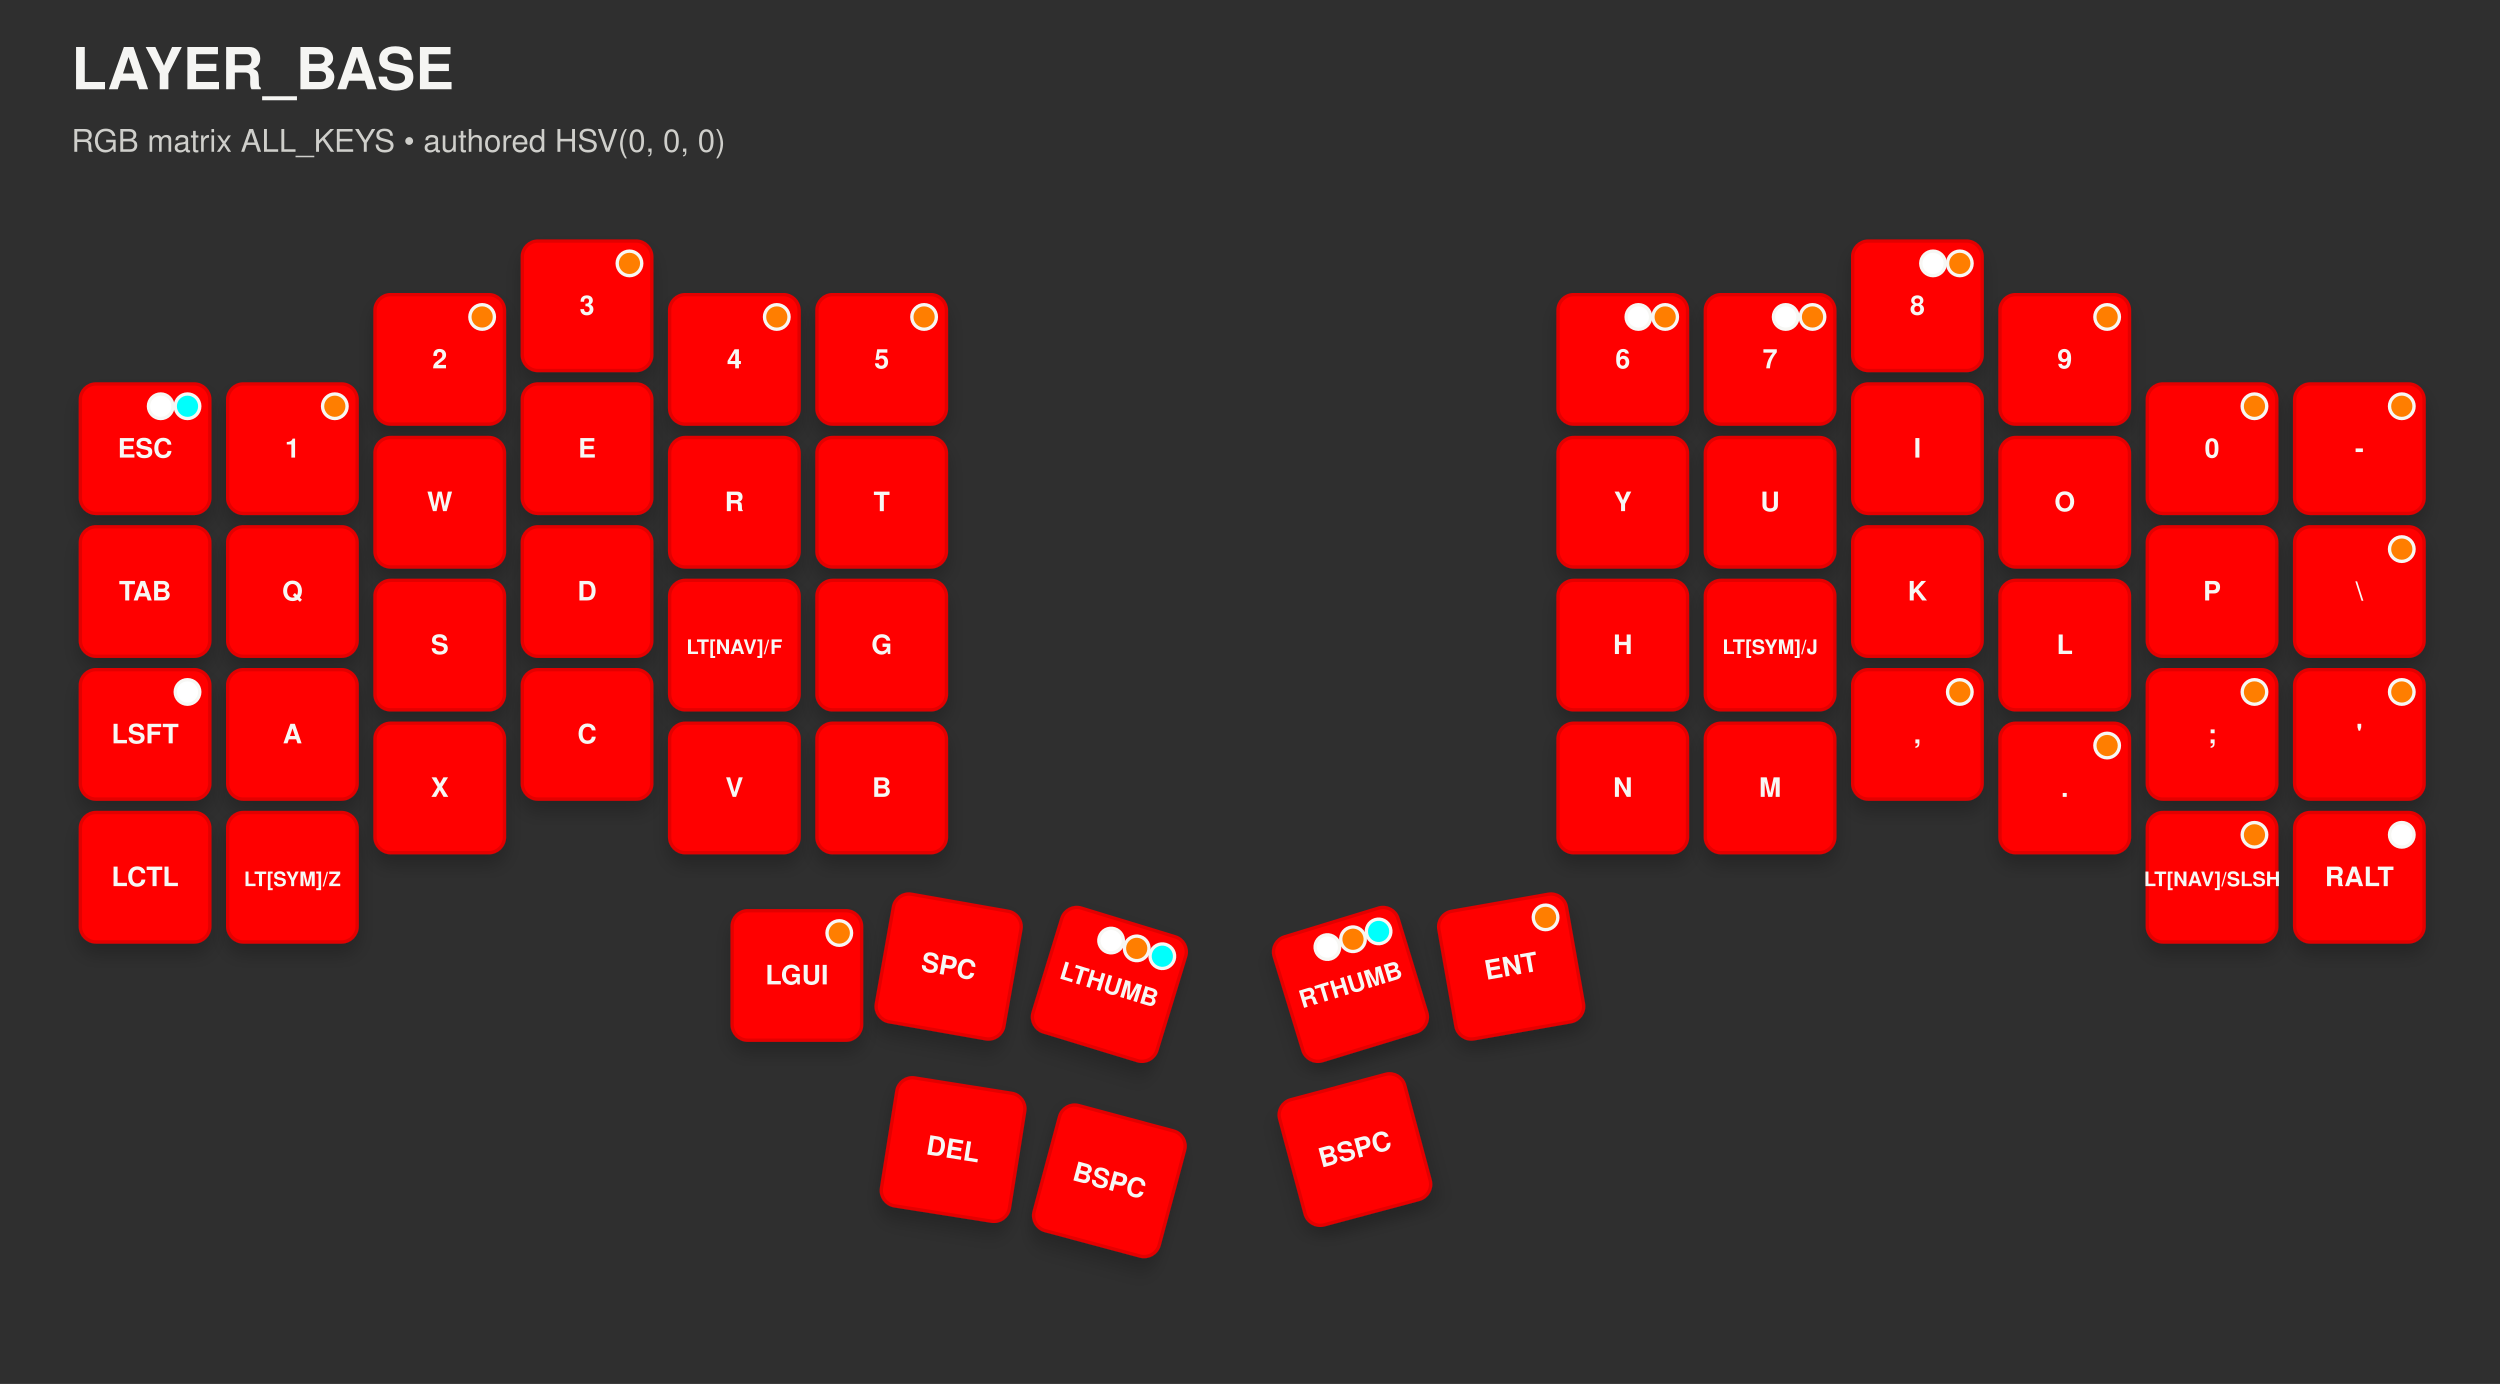
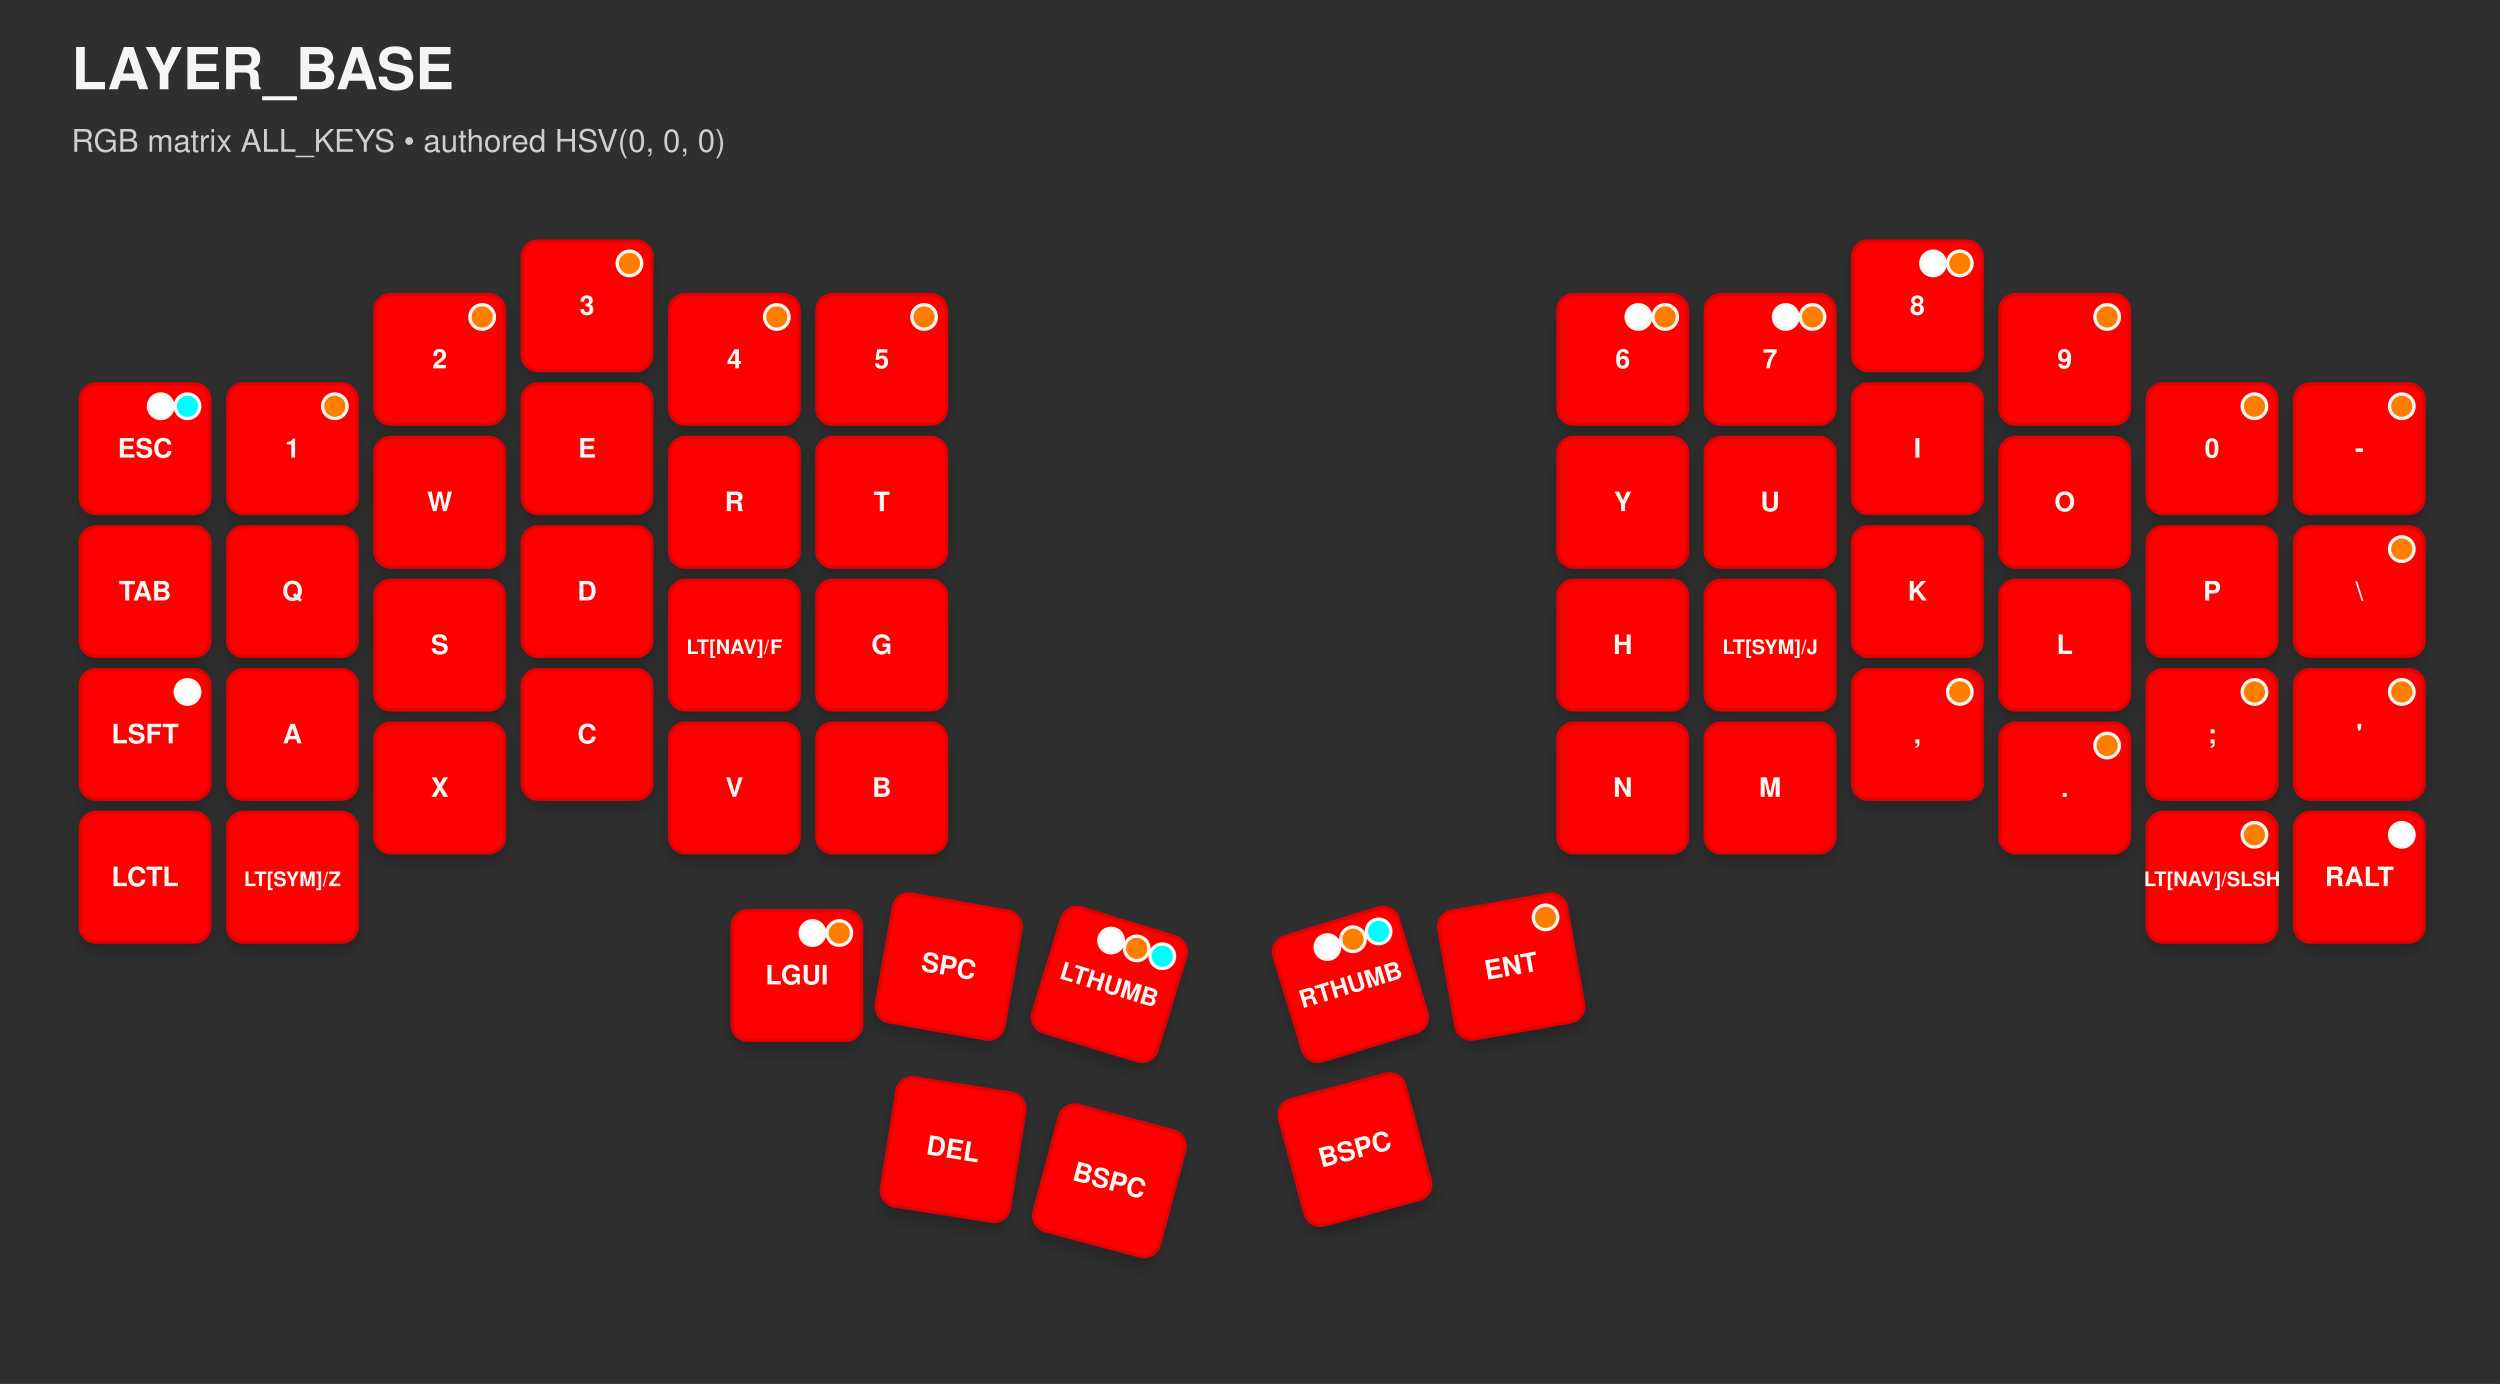
<svg xmlns="http://www.w3.org/2000/svg" width="1120" height="620" viewBox="0 0 1120 620" role="img" aria-labelledby="title desc">
  <defs>
    <filter id="shadow" x="-20%" y="-20%" width="140%" height="140%">
      <feDropShadow dx="0" dy="5" stdDeviation="4" flood-color="#000000" flood-opacity="0.22" />
    </filter>
  </defs>
  <rect width="1120" height="620" fill="#2f2f2f" />
  <text x="32" y="40" fill="#f5f5f3" font-size="26" font-family="Helvetica, Arial, sans-serif" font-weight="700">LAYER_BASE</text>
  <text x="32" y="68" fill="#cfcfcb" font-size="14" font-family="Helvetica, Arial, sans-serif">RGB matrix ALL_KEYS • authored HSV(0, 0, 0)</text>
  <g transform="rotate(0 65.0 201.0)">
    <rect x="36.0" y="172.0" width="58" height="58" rx="7" fill="#ff0000" stroke="#e30000" stroke-width="1.5" filter="url(#shadow)" />
    <text x="65.0" y="205.0" fill="#f7f7f4" fill-opacity="1.0" font-size="12" text-anchor="middle" font-family="Helvetica, Arial, sans-serif" font-weight="600">ESC</text>
    <circle cx="72.0" cy="182.0" r="5.5" fill="#ffffff" stroke="#f7f7f4" stroke-width="1.5" />
    <circle cx="84.0" cy="182.0" r="5.5" fill="#00fffc" stroke="#f7f7f4" stroke-width="1.5" />
  </g>
  <g transform="rotate(0 131.0 201.0)">
    <rect x="102.0" y="172.0" width="58" height="58" rx="7" fill="#ff0000" stroke="#e30000" stroke-width="1.5" filter="url(#shadow)" />
    <text x="131.0" y="205.0" fill="#f7f7f4" fill-opacity="1.0" font-size="12" text-anchor="middle" font-family="Helvetica, Arial, sans-serif" font-weight="600">1</text>
    <circle cx="150.0" cy="182.0" r="5.5" fill="#ff7e00" stroke="#f7f7f4" stroke-width="1.5" />
  </g>
  <g transform="rotate(0 197.0 161.0)">
    <rect x="168.0" y="132.0" width="58" height="58" rx="7" fill="#ff0000" stroke="#e30000" stroke-width="1.5" filter="url(#shadow)" />
    <text x="197.0" y="165.0" fill="#f7f7f4" fill-opacity="1.0" font-size="12" text-anchor="middle" font-family="Helvetica, Arial, sans-serif" font-weight="600">2</text>
    <circle cx="216.0" cy="142.0" r="5.5" fill="#ff7e00" stroke="#f7f7f4" stroke-width="1.5" />
  </g>
  <g transform="rotate(0 263.0 137.0)">
    <rect x="234.0" y="108.0" width="58" height="58" rx="7" fill="#ff0000" stroke="#e30000" stroke-width="1.5" filter="url(#shadow)" />
    <text x="263.0" y="141.0" fill="#f7f7f4" fill-opacity="1.0" font-size="12" text-anchor="middle" font-family="Helvetica, Arial, sans-serif" font-weight="600">3</text>
    <circle cx="282.0" cy="118.0" r="5.5" fill="#ff7e00" stroke="#f7f7f4" stroke-width="1.5" />
  </g>
  <g transform="rotate(0 329.0 161.0)">
    <rect x="300.0" y="132.0" width="58" height="58" rx="7" fill="#ff0000" stroke="#e30000" stroke-width="1.5" filter="url(#shadow)" />
    <text x="329.0" y="165.0" fill="#f7f7f4" fill-opacity="1.0" font-size="12" text-anchor="middle" font-family="Helvetica, Arial, sans-serif" font-weight="600">4</text>
    <circle cx="348.0" cy="142.0" r="5.5" fill="#ff7e00" stroke="#f7f7f4" stroke-width="1.5" />
  </g>
  <g transform="rotate(0 395.0 161.0)">
    <rect x="366.0" y="132.0" width="58" height="58" rx="7" fill="#ff0000" stroke="#e30000" stroke-width="1.5" filter="url(#shadow)" />
    <text x="395.0" y="165.0" fill="#f7f7f4" fill-opacity="1.0" font-size="12" text-anchor="middle" font-family="Helvetica, Arial, sans-serif" font-weight="600">5</text>
    <circle cx="414.0" cy="142.0" r="5.5" fill="#ff7e00" stroke="#f7f7f4" stroke-width="1.5" />
  </g>
  <g transform="rotate(0 727.0 161.0)">
    <rect x="698.0" y="132.0" width="58" height="58" rx="7" fill="#ff0000" stroke="#e30000" stroke-width="1.5" filter="url(#shadow)" />
    <text x="727.0" y="165.0" fill="#f7f7f4" fill-opacity="1.0" font-size="12" text-anchor="middle" font-family="Helvetica, Arial, sans-serif" font-weight="600">6</text>
    <circle cx="734.0" cy="142.0" r="5.5" fill="#ffffff" stroke="#f7f7f4" stroke-width="1.5" />
    <circle cx="746.0" cy="142.0" r="5.5" fill="#ff7e00" stroke="#f7f7f4" stroke-width="1.5" />
  </g>
  <g transform="rotate(0 793.0 161.0)">
    <rect x="764.0" y="132.0" width="58" height="58" rx="7" fill="#ff0000" stroke="#e30000" stroke-width="1.5" filter="url(#shadow)" />
    <text x="793.0" y="165.0" fill="#f7f7f4" fill-opacity="1.0" font-size="12" text-anchor="middle" font-family="Helvetica, Arial, sans-serif" font-weight="600">7</text>
    <circle cx="800.0" cy="142.0" r="5.5" fill="#ffffff" stroke="#f7f7f4" stroke-width="1.5" />
    <circle cx="812.0" cy="142.0" r="5.5" fill="#ff7e00" stroke="#f7f7f4" stroke-width="1.5" />
  </g>
  <g transform="rotate(0 859.0 137.0)">
    <rect x="830.0" y="108.0" width="58" height="58" rx="7" fill="#ff0000" stroke="#e30000" stroke-width="1.5" filter="url(#shadow)" />
    <text x="859.0" y="141.0" fill="#f7f7f4" fill-opacity="1.0" font-size="12" text-anchor="middle" font-family="Helvetica, Arial, sans-serif" font-weight="600">8</text>
    <circle cx="866.0" cy="118.0" r="5.5" fill="#ffffff" stroke="#f7f7f4" stroke-width="1.5" />
    <circle cx="878.0" cy="118.0" r="5.5" fill="#ff7e00" stroke="#f7f7f4" stroke-width="1.5" />
  </g>
  <g transform="rotate(0 925.0 161.0)">
    <rect x="896.0" y="132.0" width="58" height="58" rx="7" fill="#ff0000" stroke="#e30000" stroke-width="1.5" filter="url(#shadow)" />
    <text x="925.0" y="165.0" fill="#f7f7f4" fill-opacity="1.0" font-size="12" text-anchor="middle" font-family="Helvetica, Arial, sans-serif" font-weight="600">9</text>
    <circle cx="944.0" cy="142.0" r="5.5" fill="#ff7e00" stroke="#f7f7f4" stroke-width="1.5" />
  </g>
  <g transform="rotate(0 991.0 201.0)">
    <rect x="962.0" y="172.0" width="58" height="58" rx="7" fill="#ff0000" stroke="#e30000" stroke-width="1.5" filter="url(#shadow)" />
    <text x="991.0" y="205.0" fill="#f7f7f4" fill-opacity="1.0" font-size="12" text-anchor="middle" font-family="Helvetica, Arial, sans-serif" font-weight="600">0</text>
    <circle cx="1010.0" cy="182.0" r="5.5" fill="#ff7e00" stroke="#f7f7f4" stroke-width="1.5" />
  </g>
  <g transform="rotate(0 1057.0 201.0)">
    <rect x="1028.0" y="172.0" width="58" height="58" rx="7" fill="#ff0000" stroke="#e30000" stroke-width="1.5" filter="url(#shadow)" />
    <text x="1057.0" y="205.0" fill="#f7f7f4" fill-opacity="1.0" font-size="12" text-anchor="middle" font-family="Helvetica, Arial, sans-serif" font-weight="600">-</text>
    <circle cx="1076.0" cy="182.0" r="5.5" fill="#ff7e00" stroke="#f7f7f4" stroke-width="1.5" />
  </g>
  <g transform="rotate(0 65.0 265.0)">
    <rect x="36.0" y="236.0" width="58" height="58" rx="7" fill="#ff0000" stroke="#e30000" stroke-width="1.5" filter="url(#shadow)" />
    <text x="65.0" y="269.0" fill="#f7f7f4" fill-opacity="1.0" font-size="12" text-anchor="middle" font-family="Helvetica, Arial, sans-serif" font-weight="600">TAB</text>
  </g>
  <g transform="rotate(0 131.0 265.0)">
    <rect x="102.0" y="236.0" width="58" height="58" rx="7" fill="#ff0000" stroke="#e30000" stroke-width="1.5" filter="url(#shadow)" />
    <text x="131.0" y="269.0" fill="#f7f7f4" fill-opacity="1.0" font-size="12" text-anchor="middle" font-family="Helvetica, Arial, sans-serif" font-weight="600">Q</text>
  </g>
  <g transform="rotate(0 197.0 225.0)">
    <rect x="168.0" y="196.0" width="58" height="58" rx="7" fill="#ff0000" stroke="#e30000" stroke-width="1.5" filter="url(#shadow)" />
    <text x="197.0" y="229.0" fill="#f7f7f4" fill-opacity="1.0" font-size="12" text-anchor="middle" font-family="Helvetica, Arial, sans-serif" font-weight="600">W</text>
  </g>
  <g transform="rotate(0 263.0 201.0)">
    <rect x="234.0" y="172.0" width="58" height="58" rx="7" fill="#ff0000" stroke="#e30000" stroke-width="1.5" filter="url(#shadow)" />
    <text x="263.0" y="205.0" fill="#f7f7f4" fill-opacity="1.0" font-size="12" text-anchor="middle" font-family="Helvetica, Arial, sans-serif" font-weight="600">E</text>
  </g>
  <g transform="rotate(0 329.0 225.0)">
    <rect x="300.0" y="196.0" width="58" height="58" rx="7" fill="#ff0000" stroke="#e30000" stroke-width="1.5" filter="url(#shadow)" />
    <text x="329.0" y="229.0" fill="#f7f7f4" fill-opacity="1.0" font-size="12" text-anchor="middle" font-family="Helvetica, Arial, sans-serif" font-weight="600">R</text>
  </g>
  <g transform="rotate(0 395.0 225.0)">
    <rect x="366.0" y="196.0" width="58" height="58" rx="7" fill="#ff0000" stroke="#e30000" stroke-width="1.5" filter="url(#shadow)" />
    <text x="395.0" y="229.0" fill="#f7f7f4" fill-opacity="1.0" font-size="12" text-anchor="middle" font-family="Helvetica, Arial, sans-serif" font-weight="600">T</text>
  </g>
  <g transform="rotate(0 727.0 225.0)">
    <rect x="698.0" y="196.0" width="58" height="58" rx="7" fill="#ff0000" stroke="#e30000" stroke-width="1.5" filter="url(#shadow)" />
    <text x="727.0" y="229.0" fill="#f7f7f4" fill-opacity="1.0" font-size="12" text-anchor="middle" font-family="Helvetica, Arial, sans-serif" font-weight="600">Y</text>
  </g>
  <g transform="rotate(0 793.0 225.0)">
    <rect x="764.0" y="196.0" width="58" height="58" rx="7" fill="#ff0000" stroke="#e30000" stroke-width="1.5" filter="url(#shadow)" />
    <text x="793.0" y="229.0" fill="#f7f7f4" fill-opacity="1.0" font-size="12" text-anchor="middle" font-family="Helvetica, Arial, sans-serif" font-weight="600">U</text>
  </g>
  <g transform="rotate(0 859.0 201.0)">
    <rect x="830.0" y="172.0" width="58" height="58" rx="7" fill="#ff0000" stroke="#e30000" stroke-width="1.5" filter="url(#shadow)" />
    <text x="859.0" y="205.0" fill="#f7f7f4" fill-opacity="1.0" font-size="12" text-anchor="middle" font-family="Helvetica, Arial, sans-serif" font-weight="600">I</text>
  </g>
  <g transform="rotate(0 925.0 225.0)">
    <rect x="896.0" y="196.0" width="58" height="58" rx="7" fill="#ff0000" stroke="#e30000" stroke-width="1.5" filter="url(#shadow)" />
    <text x="925.0" y="229.0" fill="#f7f7f4" fill-opacity="1.0" font-size="12" text-anchor="middle" font-family="Helvetica, Arial, sans-serif" font-weight="600">O</text>
  </g>
  <g transform="rotate(0 991.0 265.0)">
    <rect x="962.0" y="236.0" width="58" height="58" rx="7" fill="#ff0000" stroke="#e30000" stroke-width="1.5" filter="url(#shadow)" />
    <text x="991.0" y="269.0" fill="#f7f7f4" fill-opacity="1.0" font-size="12" text-anchor="middle" font-family="Helvetica, Arial, sans-serif" font-weight="600">P</text>
  </g>
  <g transform="rotate(0 1057.0 265.0)">
    <rect x="1028.0" y="236.0" width="58" height="58" rx="7" fill="#ff0000" stroke="#e30000" stroke-width="1.5" filter="url(#shadow)" />
    <text x="1057.0" y="269.0" fill="#f7f7f4" fill-opacity="1.0" font-size="12" text-anchor="middle" font-family="Helvetica, Arial, sans-serif" font-weight="600">\</text>
    <circle cx="1076.0" cy="246.0" r="5.5" fill="#ff7e00" stroke="#f7f7f4" stroke-width="1.5" />
  </g>
  <g transform="rotate(0 65.0 329.0)">
    <rect x="36.0" y="300.0" width="58" height="58" rx="7" fill="#ff0000" stroke="#e30000" stroke-width="1.5" filter="url(#shadow)" />
    <text x="65.0" y="333.0" fill="#f7f7f4" fill-opacity="1.0" font-size="12" text-anchor="middle" font-family="Helvetica, Arial, sans-serif" font-weight="600">LSFT</text>
    <circle cx="84.0" cy="310.0" r="5.5" fill="#ffffff" stroke="#f7f7f4" stroke-width="1.5" />
  </g>
  <g transform="rotate(0 131.0 329.0)">
    <rect x="102.0" y="300.0" width="58" height="58" rx="7" fill="#ff0000" stroke="#e30000" stroke-width="1.5" filter="url(#shadow)" />
    <text x="131.0" y="333.0" fill="#f7f7f4" fill-opacity="1.0" font-size="12" text-anchor="middle" font-family="Helvetica, Arial, sans-serif" font-weight="600">A</text>
  </g>
  <g transform="rotate(0 197.0 289.0)">
    <rect x="168.0" y="260.0" width="58" height="58" rx="7" fill="#ff0000" stroke="#e30000" stroke-width="1.5" filter="url(#shadow)" />
    <text x="197.0" y="293.0" fill="#f7f7f4" fill-opacity="1.0" font-size="12" text-anchor="middle" font-family="Helvetica, Arial, sans-serif" font-weight="600">S</text>
  </g>
  <g transform="rotate(0 263.0 265.0)">
    <rect x="234.0" y="236.0" width="58" height="58" rx="7" fill="#ff0000" stroke="#e30000" stroke-width="1.5" filter="url(#shadow)" />
    <text x="263.0" y="269.0" fill="#f7f7f4" fill-opacity="1.0" font-size="12" text-anchor="middle" font-family="Helvetica, Arial, sans-serif" font-weight="600">D</text>
  </g>
  <g transform="rotate(0 329.0 289.0)">
    <rect x="300.0" y="260.0" width="58" height="58" rx="7" fill="#ff0000" stroke="#e30000" stroke-width="1.5" filter="url(#shadow)" />
    <text x="329.0" y="293.0" fill="#f7f7f4" fill-opacity="1.0" font-size="9" text-anchor="middle" font-family="Helvetica, Arial, sans-serif" font-weight="600">LT[NAV]/F</text>
  </g>
  <g transform="rotate(0 395.0 289.0)">
    <rect x="366.0" y="260.0" width="58" height="58" rx="7" fill="#ff0000" stroke="#e30000" stroke-width="1.5" filter="url(#shadow)" />
    <text x="395.0" y="293.0" fill="#f7f7f4" fill-opacity="1.0" font-size="12" text-anchor="middle" font-family="Helvetica, Arial, sans-serif" font-weight="600">G</text>
  </g>
  <g transform="rotate(0 727.0 289.0)">
    <rect x="698.0" y="260.0" width="58" height="58" rx="7" fill="#ff0000" stroke="#e30000" stroke-width="1.5" filter="url(#shadow)" />
    <text x="727.0" y="293.0" fill="#f7f7f4" fill-opacity="1.0" font-size="12" text-anchor="middle" font-family="Helvetica, Arial, sans-serif" font-weight="600">H</text>
  </g>
  <g transform="rotate(0 793.0 289.0)">
    <rect x="764.0" y="260.0" width="58" height="58" rx="7" fill="#ff0000" stroke="#e30000" stroke-width="1.5" filter="url(#shadow)" />
    <text x="793.0" y="293.0" fill="#f7f7f4" fill-opacity="1.0" font-size="9" text-anchor="middle" font-family="Helvetica, Arial, sans-serif" font-weight="600">LT[SYM]/J</text>
  </g>
  <g transform="rotate(0 859.0 265.0)">
    <rect x="830.0" y="236.0" width="58" height="58" rx="7" fill="#ff0000" stroke="#e30000" stroke-width="1.5" filter="url(#shadow)" />
    <text x="859.0" y="269.0" fill="#f7f7f4" fill-opacity="1.0" font-size="12" text-anchor="middle" font-family="Helvetica, Arial, sans-serif" font-weight="600">K</text>
  </g>
  <g transform="rotate(0 925.0 289.0)">
    <rect x="896.0" y="260.0" width="58" height="58" rx="7" fill="#ff0000" stroke="#e30000" stroke-width="1.5" filter="url(#shadow)" />
    <text x="925.0" y="293.0" fill="#f7f7f4" fill-opacity="1.0" font-size="12" text-anchor="middle" font-family="Helvetica, Arial, sans-serif" font-weight="600">L</text>
  </g>
  <g transform="rotate(0 991.0 329.0)">
    <rect x="962.0" y="300.0" width="58" height="58" rx="7" fill="#ff0000" stroke="#e30000" stroke-width="1.5" filter="url(#shadow)" />
    <text x="991.0" y="333.0" fill="#f7f7f4" fill-opacity="1.0" font-size="12" text-anchor="middle" font-family="Helvetica, Arial, sans-serif" font-weight="600">;</text>
    <circle cx="1010.0" cy="310.0" r="5.5" fill="#ff7e00" stroke="#f7f7f4" stroke-width="1.5" />
  </g>
  <g transform="rotate(0 1057.0 329.0)">
    <rect x="1028.0" y="300.0" width="58" height="58" rx="7" fill="#ff0000" stroke="#e30000" stroke-width="1.5" filter="url(#shadow)" />
    <text x="1057.0" y="333.0" fill="#f7f7f4" fill-opacity="1.0" font-size="12" text-anchor="middle" font-family="Helvetica, Arial, sans-serif" font-weight="600">'</text>
    <circle cx="1076.0" cy="310.0" r="5.5" fill="#ff7e00" stroke="#f7f7f4" stroke-width="1.5" />
  </g>
  <g transform="rotate(0 65.0 393.0)">
    <rect x="36.0" y="364.0" width="58" height="58" rx="7" fill="#ff0000" stroke="#e30000" stroke-width="1.5" filter="url(#shadow)" />
    <text x="65.0" y="397.0" fill="#f7f7f4" fill-opacity="1.0" font-size="12" text-anchor="middle" font-family="Helvetica, Arial, sans-serif" font-weight="600">LCTL</text>
  </g>
  <g transform="rotate(0 131.0 393.0)">
    <rect x="102.0" y="364.0" width="58" height="58" rx="7" fill="#ff0000" stroke="#e30000" stroke-width="1.5" filter="url(#shadow)" />
    <text x="131.0" y="397.0" fill="#f7f7f4" fill-opacity="1.0" font-size="9" text-anchor="middle" font-family="Helvetica, Arial, sans-serif" font-weight="600">LT[SYM]/Z</text>
  </g>
  <g transform="rotate(0 197.0 353.0)">
    <rect x="168.0" y="324.0" width="58" height="58" rx="7" fill="#ff0000" stroke="#e30000" stroke-width="1.5" filter="url(#shadow)" />
    <text x="197.0" y="357.0" fill="#f7f7f4" fill-opacity="1.0" font-size="12" text-anchor="middle" font-family="Helvetica, Arial, sans-serif" font-weight="600">X</text>
  </g>
  <g transform="rotate(0 263.0 329.0)">
    <rect x="234.0" y="300.0" width="58" height="58" rx="7" fill="#ff0000" stroke="#e30000" stroke-width="1.5" filter="url(#shadow)" />
    <text x="263.0" y="333.0" fill="#f7f7f4" fill-opacity="1.0" font-size="12" text-anchor="middle" font-family="Helvetica, Arial, sans-serif" font-weight="600">C</text>
  </g>
  <g transform="rotate(0 329.0 353.0)">
    <rect x="300.0" y="324.0" width="58" height="58" rx="7" fill="#ff0000" stroke="#e30000" stroke-width="1.5" filter="url(#shadow)" />
    <text x="329.0" y="357.0" fill="#f7f7f4" fill-opacity="1.0" font-size="12" text-anchor="middle" font-family="Helvetica, Arial, sans-serif" font-weight="600">V</text>
  </g>
  <g transform="rotate(0 395.0 353.0)">
    <rect x="366.0" y="324.0" width="58" height="58" rx="7" fill="#ff0000" stroke="#e30000" stroke-width="1.5" filter="url(#shadow)" />
    <text x="395.0" y="357.0" fill="#f7f7f4" fill-opacity="1.0" font-size="12" text-anchor="middle" font-family="Helvetica, Arial, sans-serif" font-weight="600">B</text>
  </g>
  <g transform="rotate(0 727.0 353.0)">
    <rect x="698.0" y="324.0" width="58" height="58" rx="7" fill="#ff0000" stroke="#e30000" stroke-width="1.5" filter="url(#shadow)" />
    <text x="727.0" y="357.0" fill="#f7f7f4" fill-opacity="1.0" font-size="12" text-anchor="middle" font-family="Helvetica, Arial, sans-serif" font-weight="600">N</text>
  </g>
  <g transform="rotate(0 793.0 353.0)">
    <rect x="764.0" y="324.0" width="58" height="58" rx="7" fill="#ff0000" stroke="#e30000" stroke-width="1.5" filter="url(#shadow)" />
    <text x="793.0" y="357.0" fill="#f7f7f4" fill-opacity="1.0" font-size="12" text-anchor="middle" font-family="Helvetica, Arial, sans-serif" font-weight="600">M</text>
  </g>
  <g transform="rotate(0 859.0 329.0)">
    <rect x="830.0" y="300.0" width="58" height="58" rx="7" fill="#ff0000" stroke="#e30000" stroke-width="1.5" filter="url(#shadow)" />
    <text x="859.0" y="333.0" fill="#f7f7f4" fill-opacity="1.0" font-size="12" text-anchor="middle" font-family="Helvetica, Arial, sans-serif" font-weight="600">,</text>
    <circle cx="878.0" cy="310.0" r="5.5" fill="#ff7e00" stroke="#f7f7f4" stroke-width="1.5" />
  </g>
  <g transform="rotate(0 925.0 353.0)">
    <rect x="896.0" y="324.0" width="58" height="58" rx="7" fill="#ff0000" stroke="#e30000" stroke-width="1.5" filter="url(#shadow)" />
    <text x="925.0" y="357.0" fill="#f7f7f4" fill-opacity="1.0" font-size="12" text-anchor="middle" font-family="Helvetica, Arial, sans-serif" font-weight="600">.</text>
    <circle cx="944.0" cy="334.0" r="5.5" fill="#ff7e00" stroke="#f7f7f4" stroke-width="1.5" />
  </g>
  <g transform="rotate(0 991.0 393.0)">
    <rect x="962.0" y="364.0" width="58" height="58" rx="7" fill="#ff0000" stroke="#e30000" stroke-width="1.5" filter="url(#shadow)" />
    <text x="991.0" y="397.0" fill="#f7f7f4" fill-opacity="1.0" font-size="9" text-anchor="middle" font-family="Helvetica, Arial, sans-serif" font-weight="600">LT[NAV]/SLSH</text>
    <circle cx="1010.0" cy="374.0" r="5.5" fill="#ff7e00" stroke="#f7f7f4" stroke-width="1.5" />
  </g>
  <g transform="rotate(0 1057.0 393.0)">
    <rect x="1028.0" y="364.0" width="58" height="58" rx="7" fill="#ff0000" stroke="#e30000" stroke-width="1.5" filter="url(#shadow)" />
    <text x="1057.0" y="397.0" fill="#f7f7f4" fill-opacity="1.0" font-size="12" text-anchor="middle" font-family="Helvetica, Arial, sans-serif" font-weight="600">RALT</text>
    <circle cx="1076.0" cy="374.0" r="5.5" fill="#ffffff" stroke="#f7f7f4" stroke-width="1.5" />
  </g>
  <g transform="rotate(0 357.0 437.0)">
    <rect x="328.0" y="408.0" width="58" height="58" rx="7" fill="#ff0000" stroke="#e30000" stroke-width="1.5" filter="url(#shadow)" />
    <text x="357.0" y="441.0" fill="#f7f7f4" fill-opacity="1.0" font-size="12" text-anchor="middle" font-family="Helvetica, Arial, sans-serif" font-weight="600">LGUI</text>
+     <circle cx="364.0" cy="418.0" r="5.5" fill="#ffffff" stroke="#f7f7f4" stroke-width="1.5" />
    <circle cx="376.0" cy="418.0" r="5.5" fill="#ff7e00" stroke="#f7f7f4" stroke-width="1.5" />
  </g>
  <g transform="rotate(10 425.0 433.0)">
    <rect x="396.0" y="404.0" width="58" height="58" rx="7" fill="#ff0000" stroke="#e30000" stroke-width="1.5" filter="url(#shadow)" />
    <text x="425.0" y="437.0" fill="#f7f7f4" fill-opacity="1.0" font-size="12" text-anchor="middle" font-family="Helvetica, Arial, sans-serif" font-weight="600">SPC</text>
  </g>
  <g transform="rotate(17 497.0 441.0)">
    <rect x="468.0" y="412.0" width="58" height="58" rx="7" fill="#ff0000" stroke="#e30000" stroke-width="1.5" filter="url(#shadow)" />
    <text x="497.0" y="445.0" fill="#f7f7f4" fill-opacity="1.0" font-size="11" text-anchor="middle" font-family="Helvetica, Arial, sans-serif" font-weight="600">LTHUMB</text>
    <circle cx="492.0" cy="422.0" r="5.5" fill="#ffffff" stroke="#f7f7f4" stroke-width="1.5" />
    <circle cx="504.0" cy="422.0" r="5.5" fill="#ff7e00" stroke="#f7f7f4" stroke-width="1.5" />
    <circle cx="516.0" cy="422.0" r="5.5" fill="#00fffc" stroke="#f7f7f4" stroke-width="1.5" />
  </g>
  <g transform="rotate(-17 605.0 441.0)">
    <rect x="576.0" y="412.0" width="58" height="58" rx="7" fill="#ff0000" stroke="#e30000" stroke-width="1.5" filter="url(#shadow)" />
    <text x="605.0" y="445.0" fill="#f7f7f4" fill-opacity="1.0" font-size="11" text-anchor="middle" font-family="Helvetica, Arial, sans-serif" font-weight="600">RTHUMB</text>
    <circle cx="600.0" cy="422.0" r="5.5" fill="#ffffff" stroke="#f7f7f4" stroke-width="1.5" />
    <circle cx="612.0" cy="422.0" r="5.5" fill="#ff7e00" stroke="#f7f7f4" stroke-width="1.5" />
    <circle cx="624.0" cy="422.0" r="5.5" fill="#00fffc" stroke="#f7f7f4" stroke-width="1.5" />
  </g>
  <g transform="rotate(-10 677.0 433.0)">
    <rect x="648.0" y="404.0" width="58" height="58" rx="7" fill="#ff0000" stroke="#e30000" stroke-width="1.5" filter="url(#shadow)" />
    <text x="677.0" y="437.0" fill="#f7f7f4" fill-opacity="1.0" font-size="12" text-anchor="middle" font-family="Helvetica, Arial, sans-serif" font-weight="600">ENT</text>
    <circle cx="696.0" cy="414.0" r="5.5" fill="#ff7e00" stroke="#f7f7f4" stroke-width="1.5" />
  </g>
  <g transform="rotate(9 427.0 515.0)">
    <rect x="398.0" y="486.0" width="58" height="58" rx="7" fill="#ff0000" stroke="#e30000" stroke-width="1.5" filter="url(#shadow)" />
    <text x="427.0" y="519.0" fill="#f7f7f4" fill-opacity="1.0" font-size="12" text-anchor="middle" font-family="Helvetica, Arial, sans-serif" font-weight="600">DEL</text>
  </g>
  <g transform="rotate(15 497.0 529.0)">
    <rect x="468.0" y="500.0" width="58" height="58" rx="7" fill="#ff0000" stroke="#e30000" stroke-width="1.5" filter="url(#shadow)" />
    <text x="497.0" y="533.0" fill="#f7f7f4" fill-opacity="1.0" font-size="12" text-anchor="middle" font-family="Helvetica, Arial, sans-serif" font-weight="600">BSPC</text>
  </g>
  <g transform="rotate(-15 607.0 515.0)">
    <rect x="578.0" y="486.0" width="58" height="58" rx="7" fill="#ff0000" stroke="#e30000" stroke-width="1.5" filter="url(#shadow)" />
    <text x="607.0" y="519.0" fill="#f7f7f4" fill-opacity="1.0" font-size="12" text-anchor="middle" font-family="Helvetica, Arial, sans-serif" font-weight="600">BSPC</text>
  </g>
</svg>
